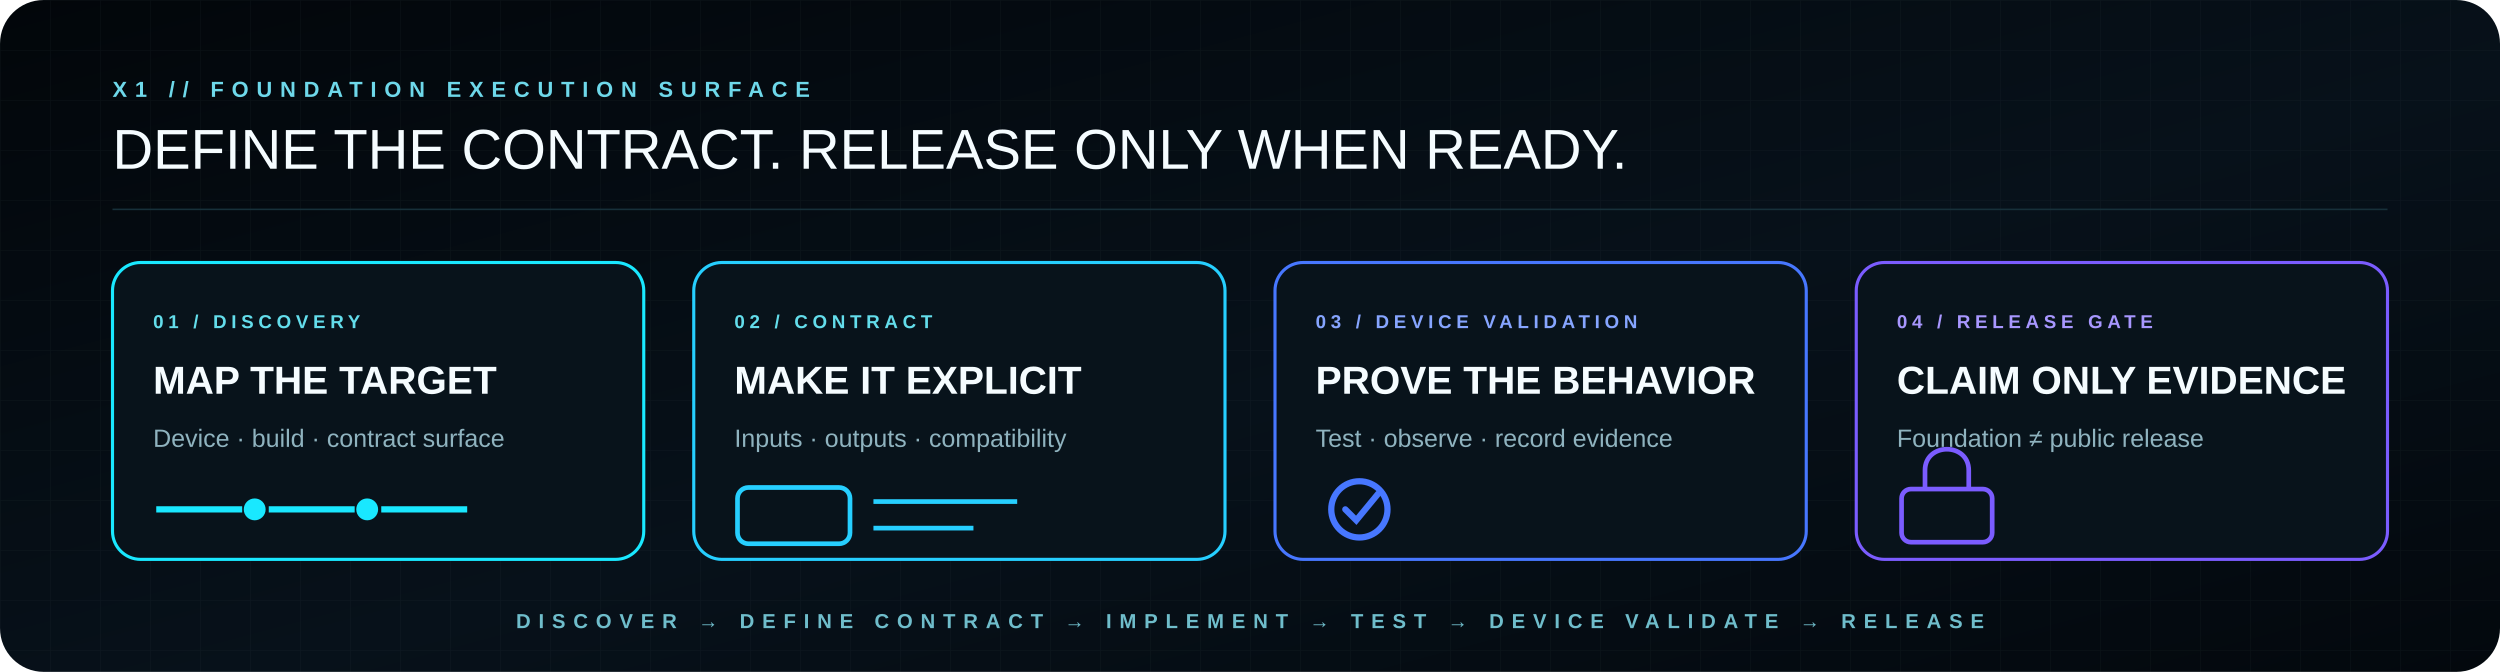
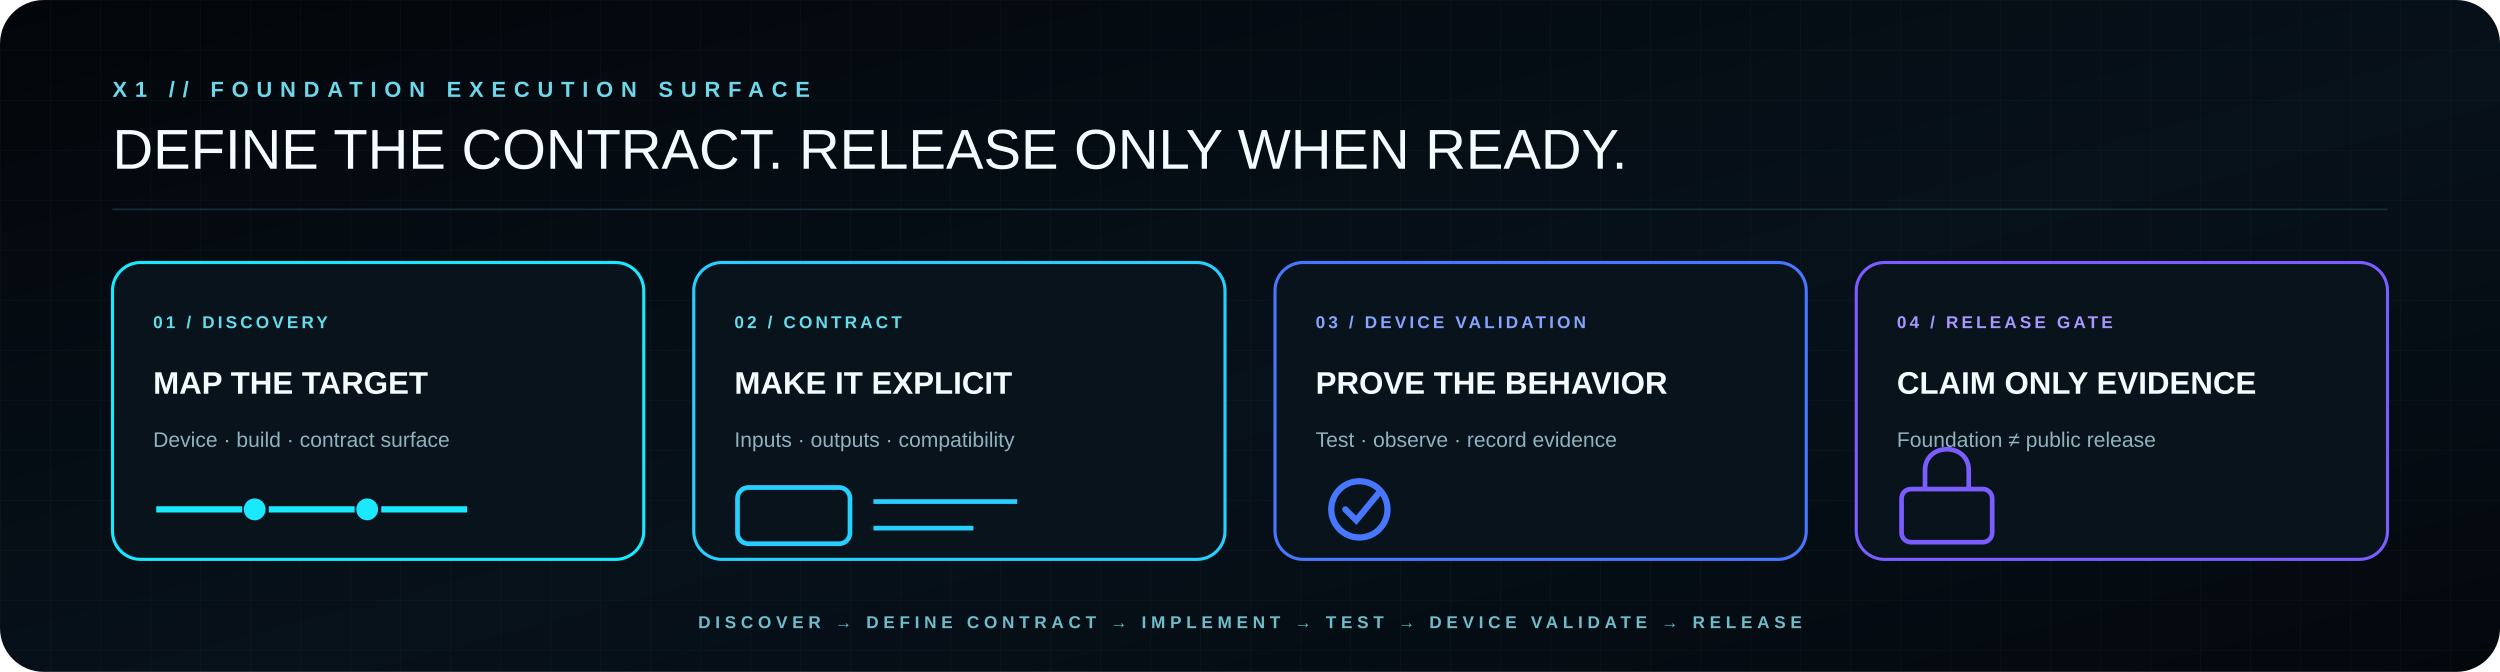
<svg xmlns="http://www.w3.org/2000/svg" width="1600" height="430" viewBox="0 0 1600 430" role="img" aria-label="X1 MYTVOnline4 foundation capability deck">
  <defs>
    <linearGradient id="bg" x1="0" y1="0" x2="1" y2="1">
      <stop stop-color="#02060A" />
      <stop offset=".55" stop-color="#07111A" />
      <stop offset="1" stop-color="#03080D" />
    </linearGradient>
    <pattern id="grid" width="32" height="32" patternUnits="userSpaceOnUse">
      <path d="M32 0H0V32" fill="none" stroke="#8FB3BF" stroke-opacity=".045" />
    </pattern>
  </defs>
+   <style>g[font-family] &gt; g &gt; text:nth-of-type(1){font-size:11px;letter-spacing:2px}g[font-family] &gt; g &gt; text:nth-of-type(2){font-size:20px;letter-spacing:0}g[font-family] &gt; g &gt; text:nth-of-type(n+3){font-size:13.5px;letter-spacing:0}</style>
  <rect width="1600" height="430" rx="28" fill="url(#bg)" />
  <rect width="1600" height="430" rx="28" fill="url(#grid)" />
  <text x="72" y="62" font-family="Arial,Helvetica,sans-serif" font-size="14" font-weight="700" letter-spacing="5" fill="#6ED8EA">X1 // FOUNDATION EXECUTION SURFACE</text>
  <text x="72" y="108" font-family="Arial Black,Arial,sans-serif" font-size="36" fill="#F5FCFF">DEFINE THE CONTRACT. RELEASE ONLY WHEN READY.</text>
  <path d="M72 134H1528" stroke="#17303A" />
  <g font-family="Arial,Helvetica,sans-serif">
    <g transform="translate(72 168)">
      <rect width="340" height="190" rx="18" fill="#08131B" stroke="#19E8FF" stroke-width="2" />
      <text x="26" y="42" font-size="12" font-weight="700" letter-spacing="3" fill="#63DDEB">01 / DISCOVERY</text>
      <text x="26" y="84" font-size="25" font-weight="800" fill="#F5FCFF">MAP THE TARGET</text>
      <text x="26" y="118" font-size="16" fill="#8FB3BF">Device · build · contract surface</text>
      <path d="M28 158h55M100 158h55M172 158h55" stroke="#19E8FF" stroke-width="4" />
      <circle cx="91" cy="158" r="7" fill="#19E8FF" />
      <circle cx="163" cy="158" r="7" fill="#19E8FF" />
    </g>
    <g transform="translate(444 168)">
      <rect width="340" height="190" rx="18" fill="#08131B" stroke="#26CFFF" stroke-width="2" />
      <text x="26" y="42" font-size="12" font-weight="700" letter-spacing="3" fill="#63DDEB">02 / CONTRACT</text>
      <text x="26" y="84" font-size="25" font-weight="800" fill="#F5FCFF">MAKE IT EXPLICIT</text>
      <text x="26" y="118" font-size="16" fill="#8FB3BF">Inputs · outputs · compatibility</text>
      <rect x="28" y="144" width="72" height="36" rx="7" fill="none" stroke="#26CFFF" stroke-width="3" />
      <path d="M115 153h92M115 170h64" stroke="#26CFFF" stroke-width="3" />
    </g>
    <g transform="translate(816 168)">
      <rect width="340" height="190" rx="18" fill="#08131B" stroke="#4777FF" stroke-width="2" />
      <text x="26" y="42" font-size="12" font-weight="700" letter-spacing="3" fill="#86A5FF">03 / DEVICE VALIDATION</text>
      <text x="26" y="84" font-size="25" font-weight="800" fill="#F5FCFF">PROVE THE BEHAVIOR</text>
      <text x="26" y="118" font-size="16" fill="#8FB3BF">Test · observe · record evidence</text>
      <circle cx="54" cy="158" r="18" fill="none" stroke="#4777FF" stroke-width="4" />
      <path d="M45 158l7 7 14-17" fill="none" stroke="#4777FF" stroke-width="4" stroke-linecap="round" />
    </g>
    <g transform="translate(1188 168)">
      <rect width="340" height="190" rx="18" fill="#08131B" stroke="#7B5CFF" stroke-width="2" />
      <text x="26" y="42" font-size="12" font-weight="700" letter-spacing="3" fill="#A897FF">04 / RELEASE GATE</text>
      <text x="26" y="84" font-size="25" font-weight="800" fill="#F5FCFF">CLAIM ONLY EVIDENCE</text>
      <text x="26" y="118" font-size="16" fill="#8FB3BF">Foundation ≠ public release</text>
      <rect x="29" y="145" width="58" height="34" rx="6" fill="none" stroke="#7B5CFF" stroke-width="3" />
      <path d="M44 145v-12c0-18 28-18 28 0v12" fill="none" stroke="#7B5CFF" stroke-width="3" />
    </g>
  </g>
-   <text x="800" y="402" text-anchor="middle" font-family="Arial,Helvetica,sans-serif" font-size="13" font-weight="700" letter-spacing="5" fill="#6FBDCB">DISCOVER → DEFINE CONTRACT → IMPLEMENT → TEST → DEVICE VALIDATE → RELEASE</text>
+   <text x="800" y="402" text-anchor="middle" font-family="Arial,Helvetica,sans-serif" font-size="11" font-weight="700" letter-spacing="3" fill="#6FBDCB">DISCOVER → DEFINE CONTRACT → IMPLEMENT → TEST → DEVICE VALIDATE → RELEASE</text>
</svg>
